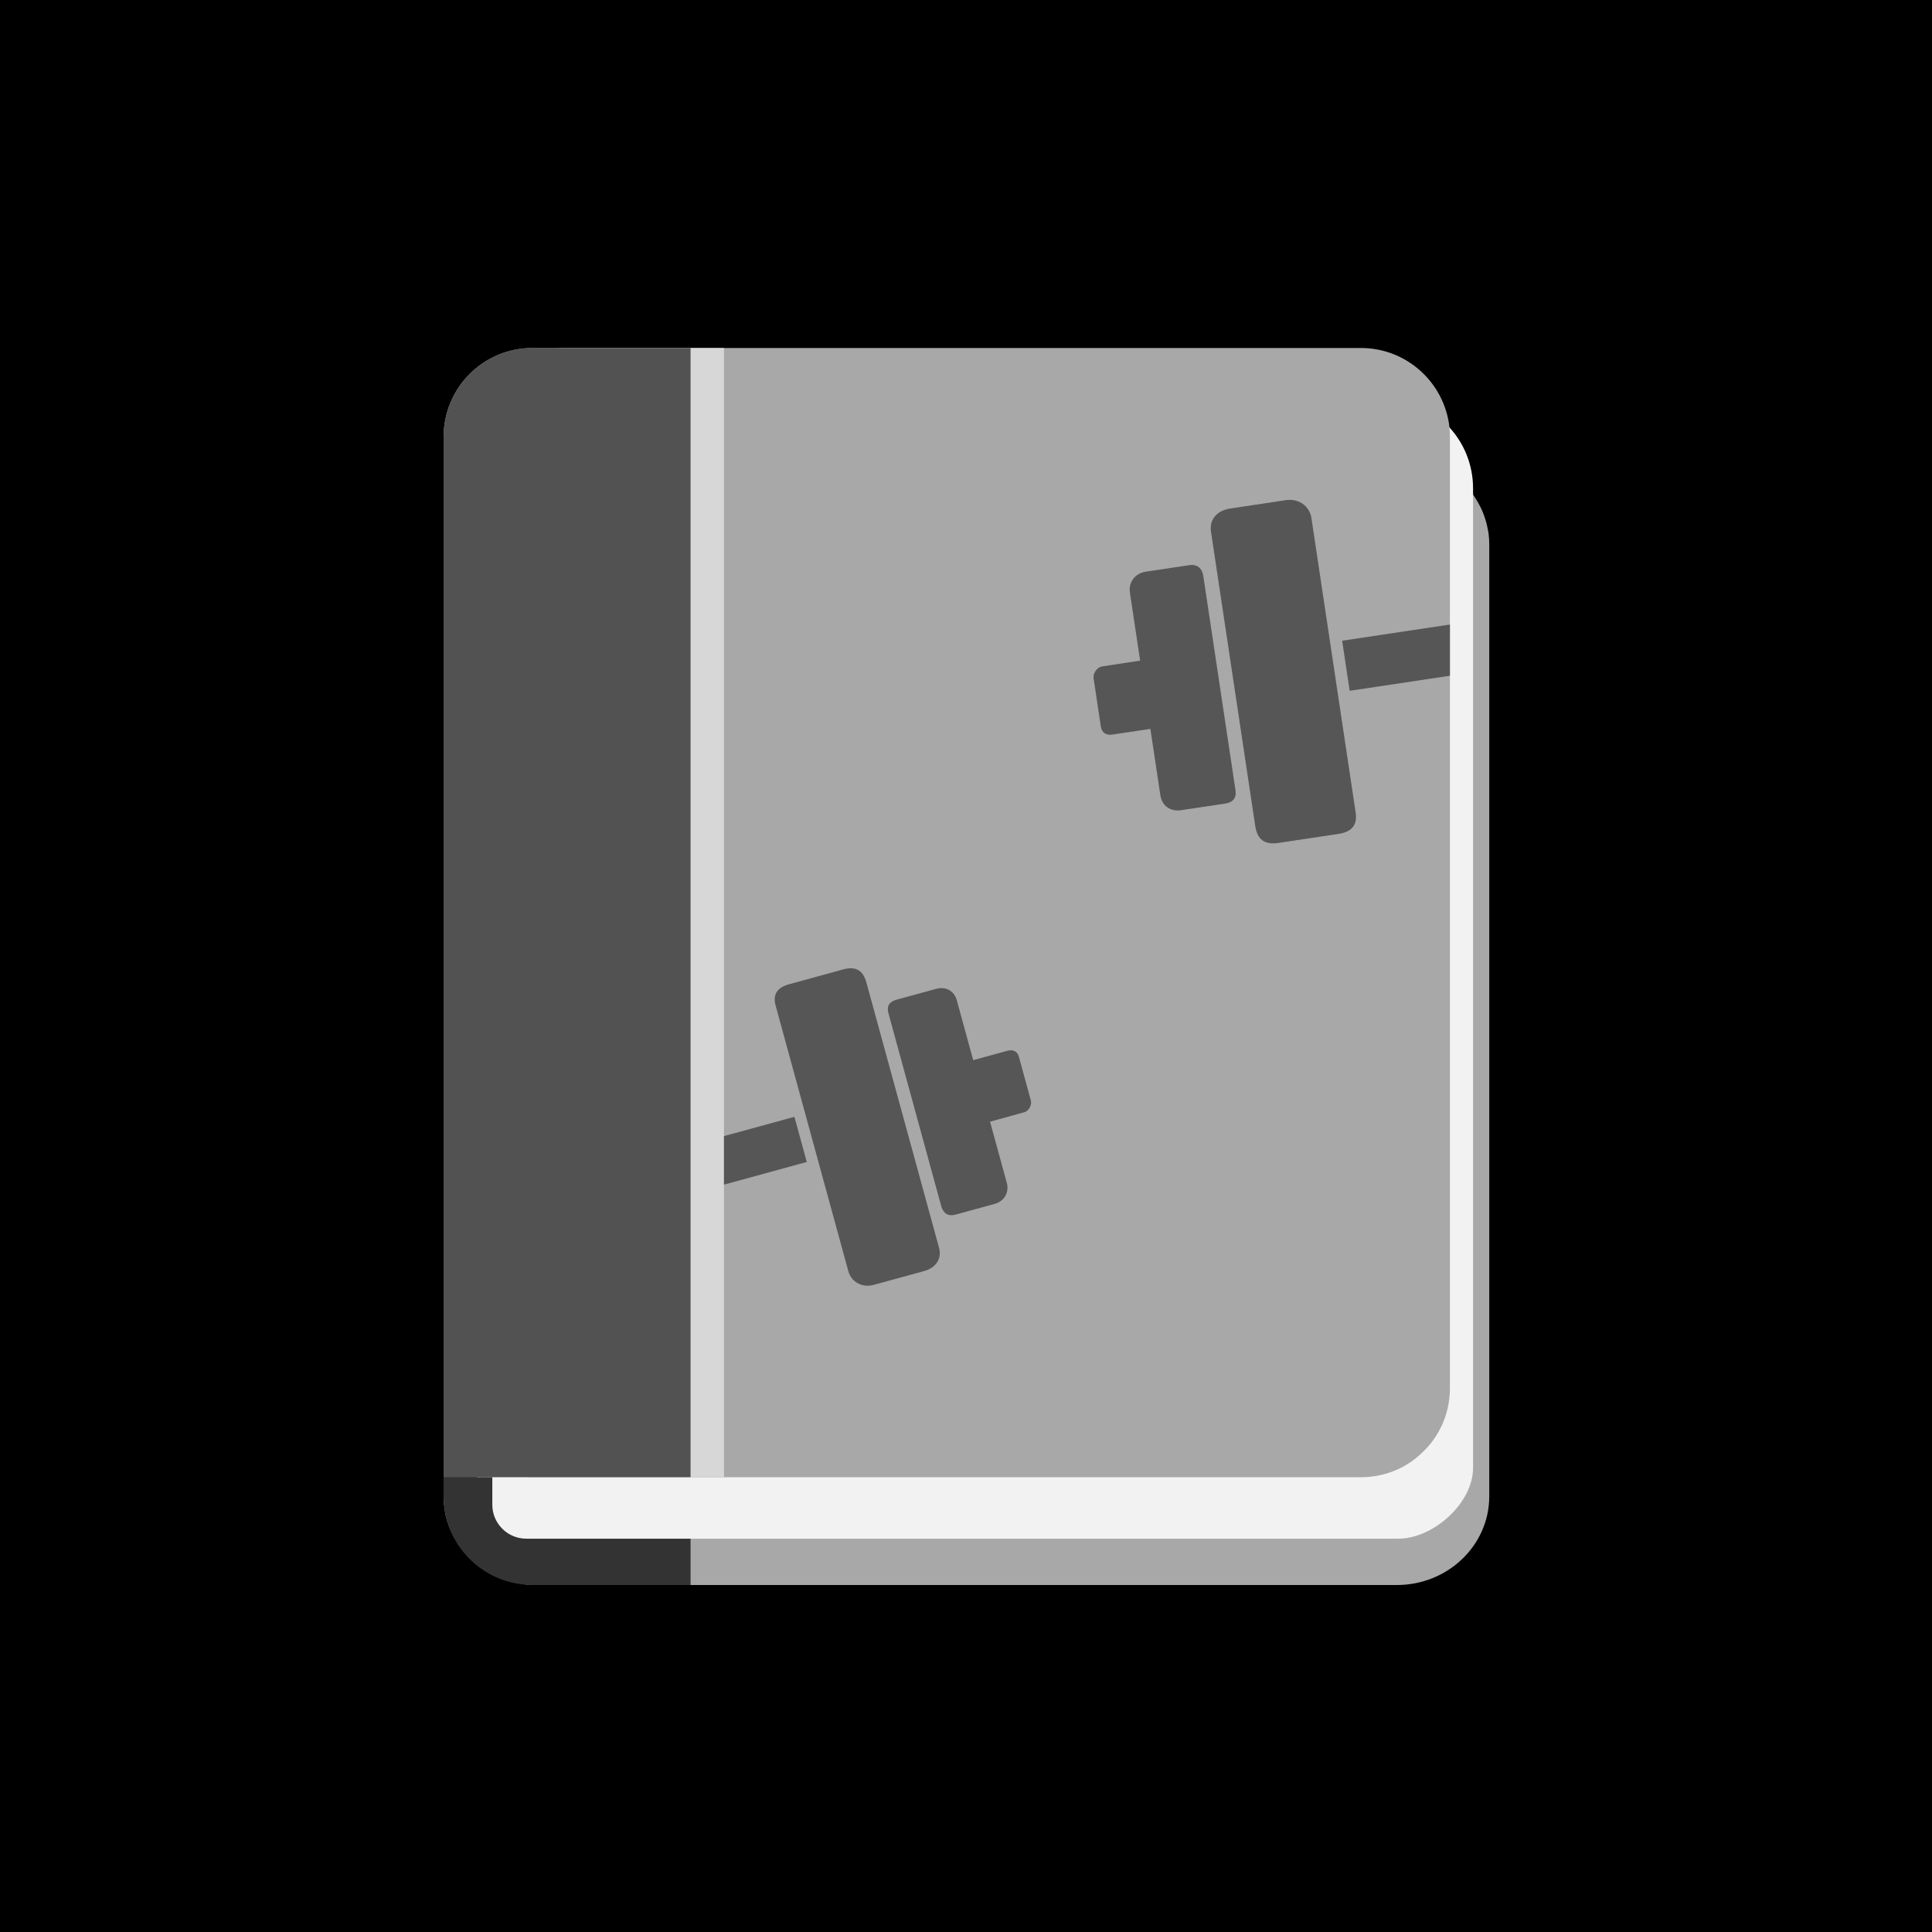
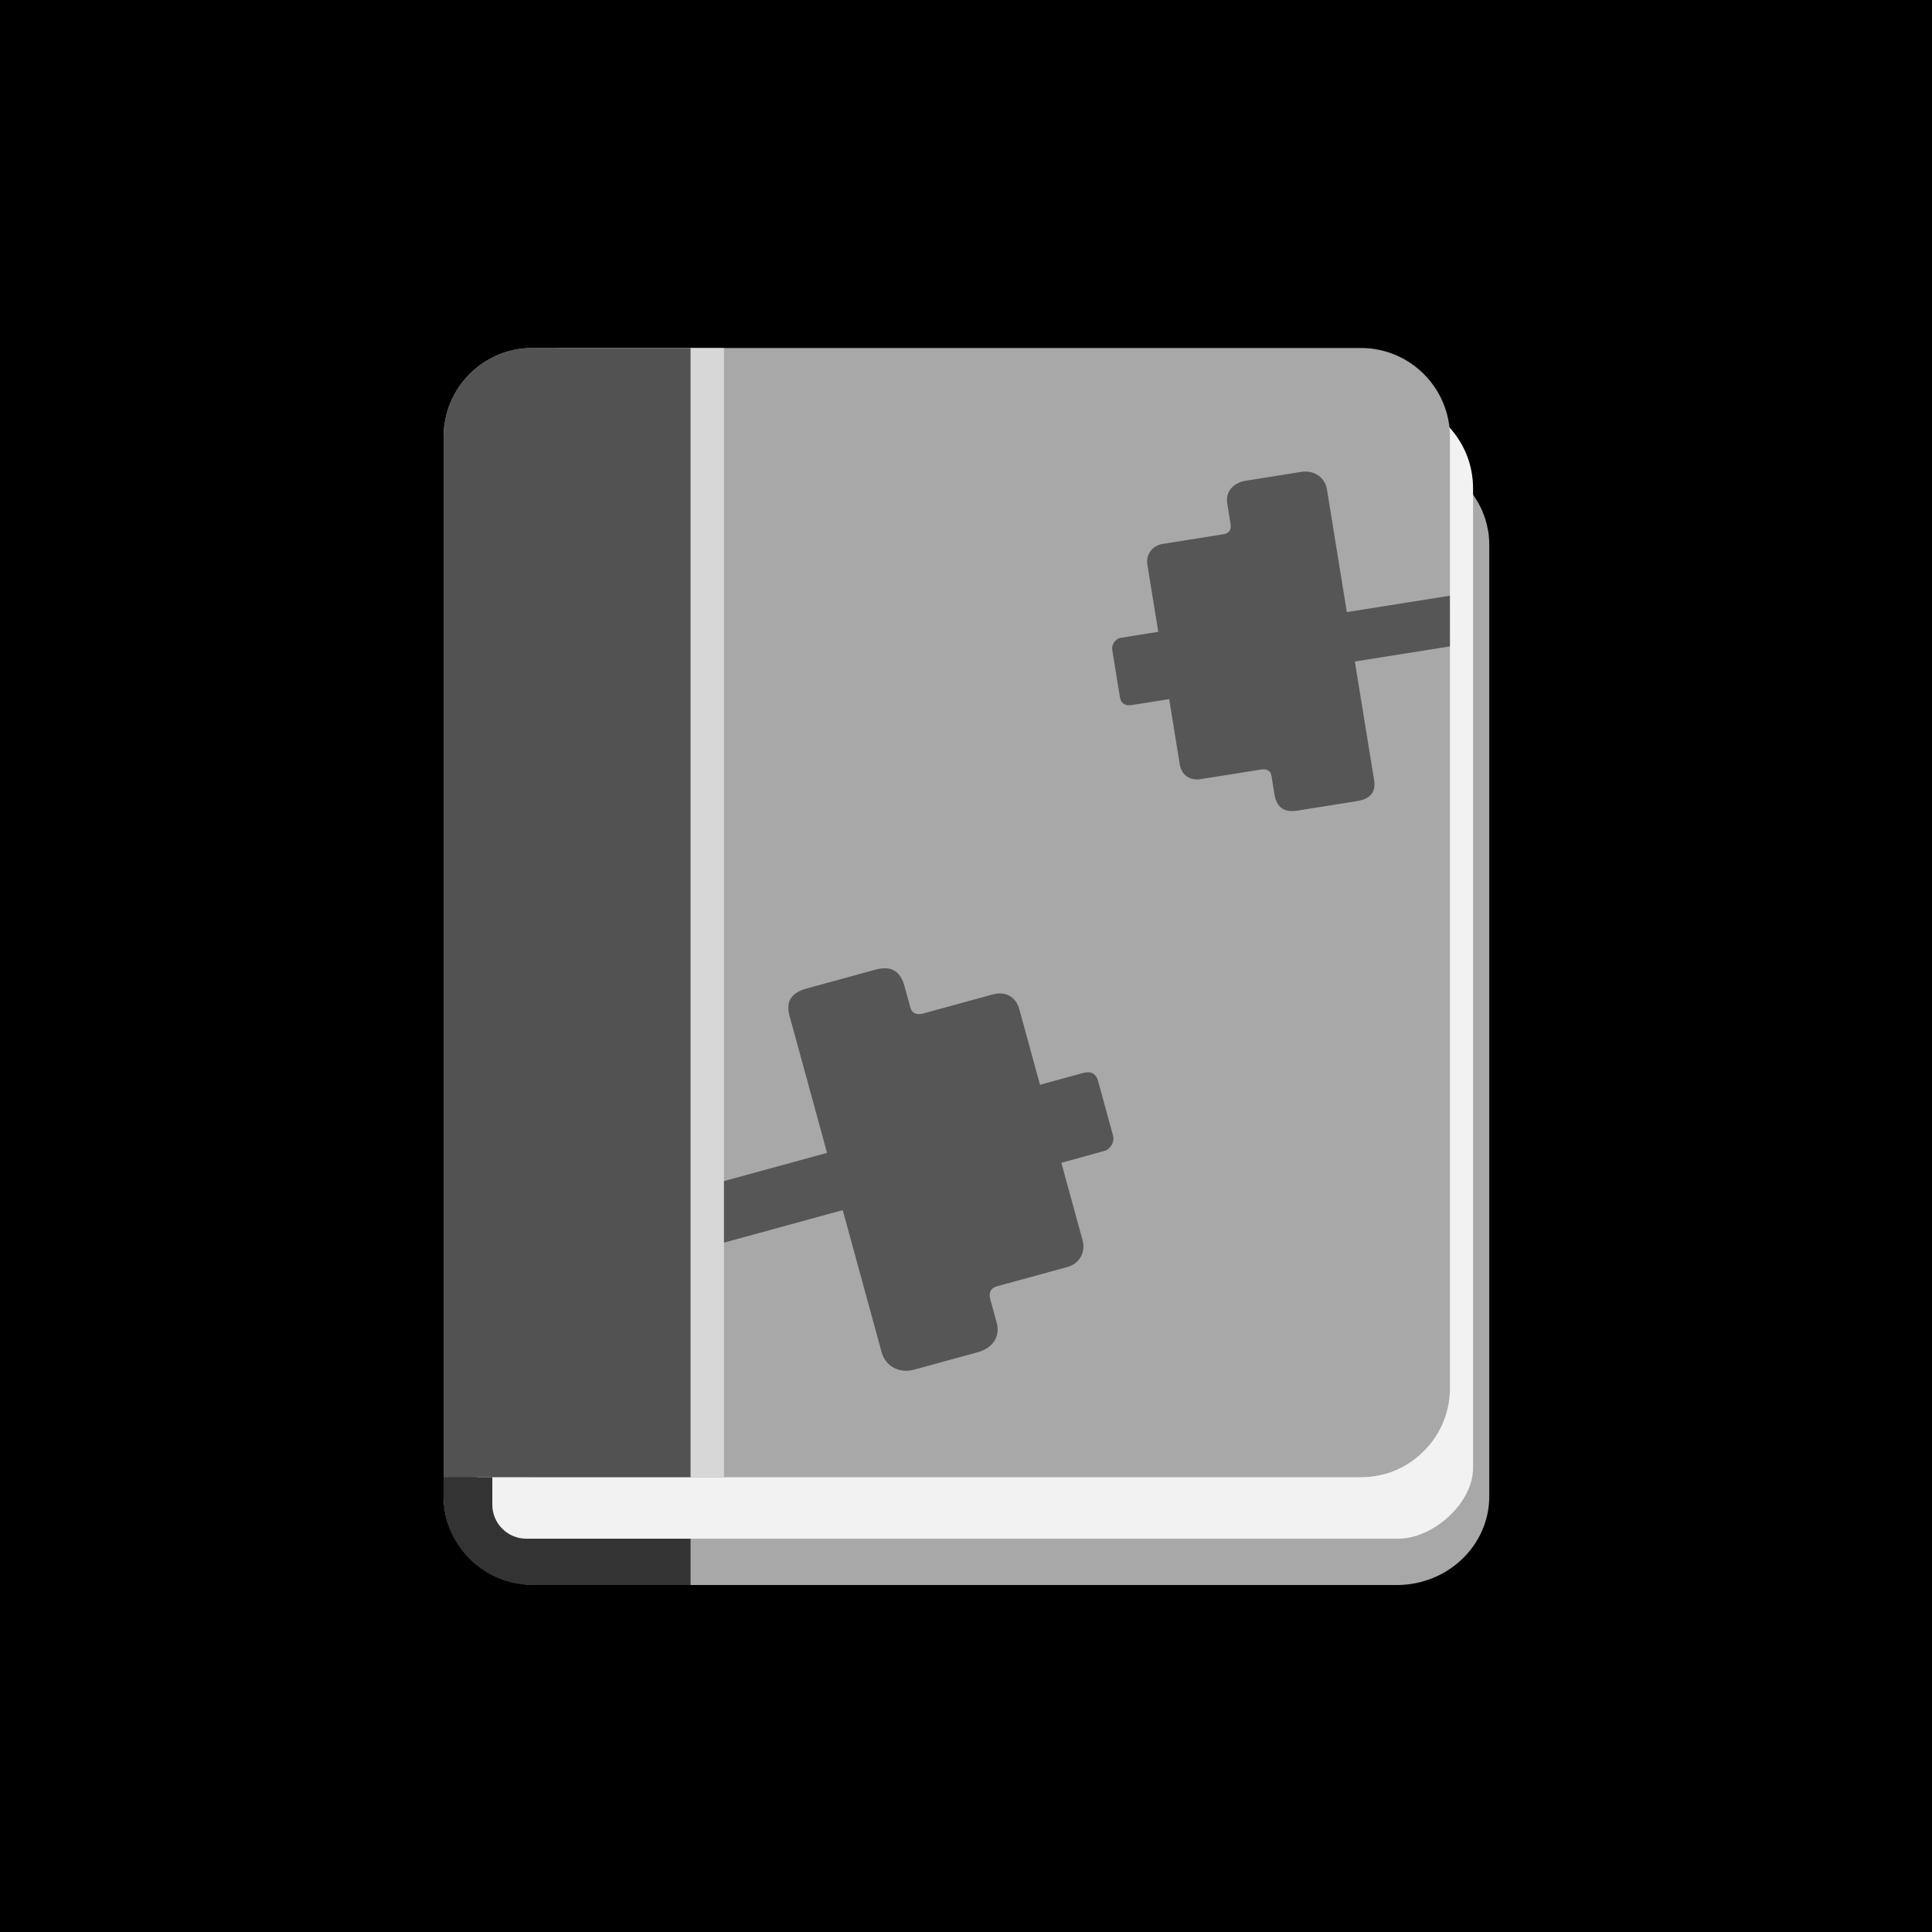
<svg xmlns="http://www.w3.org/2000/svg" width="100%" height="100%" viewBox="0 0 1024 1024" version="1.1" xml:space="preserve" style="fill-rule:evenodd;clip-rule:evenodd;stroke-linejoin:round;stroke-miterlimit:2;">
-   <g id="Layer1">
-     <rect x="0" y="0" width="1024" height="1024" />
-   </g>
+   <rect x="0" y="0" width="1024" height="1024" />
  <g id="Notebook">
-     <path d="M789.344,288.738l-0,504.321c-0,25.966 -21.922,47.038 -49.058,47.038l-456.114,-0c-1.49,-0 -2.979,-0.107 -4.47,-0.213c-21.709,-1.916 -39.269,-17.24 -43.631,-37.353c-0.425,-2.342 -0.746,-4.683 -0.852,-7.13c-0.106,-0.745 -0.106,-1.597 -0.106,-2.342l-0,-504.321c-0,-3.299 0.319,-6.385 0.958,-9.471c2.342,-10.641 8.3,-19.901 16.707,-26.711c2.98,-2.342 6.172,-4.471 9.79,-6.066c6.491,-3.086 13.834,-4.79 21.603,-4.79l456.113,0c10.429,0 20.22,3.087 28.202,8.514c4.044,2.767 7.662,6.066 10.642,9.79c0.531,0.639 1.064,1.383 1.595,2.128c1.491,2.128 2.768,4.257 3.938,6.597c0.426,0.852 0.852,1.703 1.172,2.555c1.17,2.873 2.128,5.854 2.661,8.939c0.212,0.957 0.425,1.915 0.531,2.979c0.213,1.812 0.319,3.62 0.319,5.536l-0,0Z" style="fill:#a8a8a8;fill-rule:nonzero;" />
-     <path d="M366.01,241.699l-0,598.396l-83.858,0c-0.745,0 -1.597,0 -2.342,-0.106c-21.709,-1.064 -39.481,-16.814 -43.738,-37.459c-0.425,-2.343 -0.745,-4.683 -0.851,-7.13c-0.107,-0.746 -0.107,-1.597 -0.107,-2.343l0,-504.32c0,-3.299 0.319,-6.385 0.958,-9.471c2.235,-10.962 8.301,-20.539 16.708,-27.35c3.086,-2.343 6.385,-4.471 10.004,-5.96c4.337,-2.051 9.162,-3.131 14.143,-3.692c1.041,-0.147 2.089,-0.258 3.151,-0.341c0.704,-0.031 1.362,-0.224 2.074,-0.224l83.858,0Z" style="fill:#333;fill-rule:nonzero;" />
-     <path d="M780.753,265.095l0.001,0l0.002,0.002l-0,509.653l-0.003,0.001l0,3.282c0,18.62 -21.043,37.498 -39.663,37.498l-462.192,-0c-9.876,-0 -17.958,-8.081 -17.958,-17.958l0,-9.014c0,-0.088 0.001,-0.175 0.002,-0.263l0,-508.141c-0.002,-0.199 -0.003,-0.397 -0.003,-0.596l-0,-20.675c-0,-25.997 20.518,-47.081 45.816,-47.081l428.182,-0c25.297,-0 45.816,21.084 45.816,47.081l-0,6.212l-0,-0.001Z" style="fill:#f2f2f2;" />
-     <path d="M768.487,231.591l0,504.215c0,13.834 -5.96,26.286 -15.431,34.799c-8.3,7.768 -19.474,12.345 -31.713,12.345l-439.192,0c-6.597,0 -12.771,-1.383 -18.41,-3.831c-0.958,-0.321 -1.916,-0.746 -2.766,-1.277c-2.874,-1.491 -5.641,-3.193 -8.195,-5.214c-0.32,-0.321 -0.745,-0.532 -1.064,-0.852c-2.341,-2.022 -4.47,-4.257 -6.385,-6.705c-6.386,-7.982 -10.217,-18.198 -10.217,-29.265l-0,-504.215c-0,-26.073 21.07,-47.144 47.037,-47.144l439.192,0c24.264,0 44.377,18.411 46.932,42.248l-0,0.107c0.106,1.597 0.212,3.193 0.212,4.789Z" style="fill:#a8a8a8;fill-rule:nonzero;" />
-     <path d="M383.718,184.446l0,598.502l-130.903,-0l-0,-551.396c-0,-25.996 21.084,-47.106 47.081,-47.106l83.822,-0Z" style="fill:#d7d7d7;fill-rule:nonzero;" />
-     <path d="M366.01,184.445l-0,598.504l-130.896,-0l0,-551.359c0,-26.074 21.071,-47.144 47.038,-47.144l83.858,-0l-0,-0.001Z" style="fill:#525252;fill-rule:nonzero;" />
+     <path d="M789.344,288.738l0,504.321c0,25.966 -21.922,47.038 -49.058,47.038l-456.114,0c-1.49,0 -2.979,-0.107 -4.47,-0.213c-21.709,-1.916 -39.269,-17.24 -43.631,-37.353c-0.425,-2.342 -0.746,-4.683 -0.852,-7.13c-0.106,-0.745 -0.106,-1.597 -0.106,-2.342l0,-504.321c0,-3.299 0.319,-6.385 0.958,-9.471c2.342,-10.641 8.3,-19.901 16.707,-26.711c2.98,-2.342 6.172,-4.471 9.79,-6.066c6.491,-3.086 13.834,-4.79 21.603,-4.79l456.113,0c10.429,0 20.22,3.087 28.202,8.514c4.044,2.767 7.662,6.066 10.642,9.79c0.531,0.639 1.064,1.383 1.595,2.128c1.491,2.128 2.768,4.257 3.938,6.597c0.426,0.852 0.852,1.703 1.172,2.555c1.17,2.873 2.128,5.854 2.661,8.939c0.212,0.957 0.425,1.915 0.531,2.979c0.213,1.812 0.319,3.62 0.319,5.536Z" style="fill:#a8a8a8;fill-rule:nonzero;" />
+     <path d="M366.01,241.699l0,598.396l-83.858,0c-0.745,0 -1.597,0 -2.342,-0.106c-21.709,-1.064 -39.481,-16.814 -43.738,-37.459c-0.425,-2.343 -0.745,-4.683 -0.851,-7.13c-0.107,-0.746 -0.107,-1.597 -0.107,-2.343l0,-504.32c0,-3.299 0.319,-6.385 0.958,-9.471c2.235,-10.962 8.301,-20.539 16.708,-27.35c3.086,-2.343 6.385,-4.471 10.004,-5.96c4.337,-2.051 9.162,-3.131 14.143,-3.692c1.041,-0.147 2.089,-0.258 3.151,-0.341c0.704,-0.031 1.362,-0.224 2.074,-0.224l83.858,0Z" style="fill:#333;fill-rule:nonzero;" />
+     <path d="M780.753,265.095l0.001,0l0.002,0.002l0,509.653l-0.003,0.001l0,3.282c0,18.62 -21.043,37.498 -39.663,37.498l-462.192,0c-9.876,0 -17.958,-8.081 -17.958,-17.958l0,-9.014c0,-0.088 0.001,-0.175 0.002,-0.263l0,-508.141c-0.002,-0.199 -0.003,-0.397 -0.003,-0.596l0,-20.675c0,-25.997 20.518,-47.081 45.816,-47.081l428.182,0c25.297,0 45.816,21.084 45.816,47.081l0,6.212l0,-0.001Z" style="fill:#f2f2f2;" />
+     <path d="M768.487,231.591l0,504.215c0,13.834 -5.96,26.286 -15.431,34.799c-8.3,7.768 -19.474,12.345 -31.713,12.345l-439.192,0c-6.597,0 -12.771,-1.383 -18.41,-3.831c-0.958,-0.321 -1.916,-0.746 -2.766,-1.277c-2.874,-1.491 -5.641,-3.193 -8.195,-5.214c-0.32,-0.321 -0.745,-0.532 -1.064,-0.852c-2.341,-2.022 -4.47,-4.257 -6.385,-6.705c-6.386,-7.982 -10.217,-18.198 -10.217,-29.265l0,-504.215c0,-26.073 21.07,-47.144 47.037,-47.144l439.192,0c24.264,0 44.377,18.411 46.932,42.248l0,0.107c0.106,1.597 0.212,3.193 0.212,4.789Z" style="fill:#a8a8a8;fill-rule:nonzero;" />
+     <path d="M383.718,184.446l0,598.502l-130.903,-0l0,-551.396c0,-25.996 21.084,-47.106 47.081,-47.106l83.822,-0Z" style="fill:#d7d7d7;fill-rule:nonzero;" />
+     <path d="M366.01,184.445l0,598.504l-130.896,0l0,-551.359c0,-26.074 21.071,-47.144 47.038,-47.144l83.858,0l0,-0.001Z" style="fill:#525252;fill-rule:nonzero;" />
  </g>
  <g id="Right-bell">
-     <path d="M604.292,350.145c-0,-0 -12.853,1.976 -20.151,3.072c-2.631,0.395 -4.919,3.599 -4.524,6.231c0.502,3.337 3.416,22.738 3.837,25.541c0.518,3.449 2.799,4.858 6.249,4.34c4.494,-0.676 20.023,-3.008 20.023,-3.008c0,-0 4.505,29.991 5.267,35.064c0.864,5.748 5.286,8.897 11.035,8.034c5.34,-0.802 17.532,-2.634 23.317,-3.503c4.162,-0.625 6.11,-2.94 5.485,-7.103c-0.702,-4.672 -16.095,-107.149 -17.051,-113.512c-0.628,-4.182 -3.28,-6.378 -7.461,-5.75c-4.851,0.729 -16.553,2.487 -23.183,3.482c-5.487,0.825 -9.081,5.582 -8.257,11.069c1.043,6.941 5.414,36.043 5.414,36.043Z" style="fill:#565656;" />
-     <path d="M711.369,339.595l57.117,-8.582l0,27.148l-53.132,7.977l-3.985,-26.543Z" style="fill:#565656;" />
-     <path d="M651.95,269.54l29.644,-4.453c6.598,-0.991 12.51,2.978 13.502,9.575l23.445,156.085c1.024,6.816 -2.384,10.23 -9.201,11.254l-31.81,4.778c-7.222,1.085 -11.145,-1.782 -12.23,-9.004c-0.686,-4.564 -22.78,-151.53 -23.449,-155.98c-0.999,-6.653 3.447,-11.256 10.099,-12.255Z" style="fill:#565656;" />
+     <path d="M713.853,324.429l54.617,-8.692l0.017,26.861l-50.387,8.013l10.185,62.791c1.09,6.724 -2.259,10.128 -9.022,11.204l-31.553,5.021c-7.164,1.14 -11.095,-1.656 -12.249,-8.78c-0.113,-0.692 -0.585,-3.606 -1.609,-9.913c-0.423,-2.559 -2.742,-3.501 -5.316,-3.092l-32.183,5.122c-5.702,0.908 -10.131,-2.162 -11.051,-7.833l-5.61,-34.589l-19.862,3.161c-3.422,0.544 -5.704,-0.826 -6.256,-4.229l-4.087,-25.195c-0.42,-2.595 1.818,-5.783 4.428,-6.198c7.24,-1.151 19.988,-3.226 19.988,-3.226l-5.766,-35.554c-0.878,-5.413 2.642,-10.147 8.085,-11.013l32.165,-5.117c3.973,-0.633 4.144,-3.433 3.828,-5.534c-0.014,-0.093 -1.623,-10.004 -1.729,-10.658c-1.065,-6.562 3.301,-11.151 9.901,-12.201l29.406,-4.68c6.544,-1.041 12.462,2.824 13.518,9.332l10.542,64.999Z" style="fill:#565656;" />
  </g>
  <g id="Left-bell">
-     <path d="M524.748,594.518c-0,-0 11.582,-3.215 18.162,-5.016c2.372,-0.649 4.123,-3.84 3.474,-6.212c-0.824,-3.009 -5.613,-20.5 -6.305,-23.027c-0.851,-3.11 -3.099,-4.154 -6.209,-3.303c-4.051,1.109 -18.052,4.943 -18.052,4.943c0,-0 -7.403,-27.039 -8.655,-31.612c-1.419,-5.183 -5.822,-7.592 -11.005,-6.173c-4.813,1.318 -15.806,4.328 -21.021,5.756c-3.752,1.027 -5.288,3.365 -4.261,7.117c1.153,4.213 26.448,96.602 28.019,102.338c1.032,3.77 3.705,5.498 7.476,4.465c4.372,-1.197 14.923,-4.086 20.9,-5.722c4.947,-1.354 7.728,-6.113 6.373,-11.06c-1.713,-6.258 -8.896,-32.494 -8.896,-32.494Z" style="fill:#565656;" />
-     <path d="M489.785,673.699c5.998,-1.642 9.576,-6.352 7.934,-12.349c-1.098,-4.012 -37.392,-136.508 -38.518,-140.623c-1.782,-6.511 -5.697,-8.715 -12.208,-6.933c-8.113,2.222 -22.927,6.278 -28.678,7.852c-6.146,1.683 -8.902,5.187 -7.22,11.333c1.357,4.955 36.836,134.541 38.527,140.719c1.629,5.948 7.489,8.947 13.437,7.319c4.704,-1.288 20.018,-5.481 26.726,-7.318Z" style="fill:#565656;" />
-     <path d="M421.059,591.938l6.55,23.93l-43.89,12.018l-0,-25.728l37.34,-10.22Z" style="fill:#565656;" />
+     <path d="M446.662,641.388l-62.943,17.236l-0,-32.624l54.636,-14.954l-19.923,-72.766c-2.133,-7.793 1.362,-12.236 9.155,-14.37l36.364,-9.957c8.256,-2.259 13.221,0.535 15.48,8.791c0.22,0.802 1.145,4.179 3.147,11.489c0.82,2.964 3.66,3.779 6.627,2.967l37.088,-10.156c6.572,-1.799 12.156,1.256 13.955,7.828l10.975,40.084l22.89,-6.268c3.943,-1.079 6.794,0.245 7.873,4.189l7.995,29.198c0.823,3.008 -1.398,7.054 -4.405,7.877c-8.344,2.284 -23.03,6.36 -23.03,6.36l11.28,41.203c1.718,6.273 -1.808,12.308 -8.081,14.025l-37.069,10.148c-4.579,1.255 -4.424,4.58 -3.786,7.018c0.029,0.108 3.175,11.593 3.383,12.35c2.082,7.605 -2.455,13.577 -10.061,15.659l-33.889,9.28c-7.542,2.064 -14.972,-1.739 -17.038,-9.281l-20.623,-75.326Z" style="fill:#565656;" />
  </g>
</svg>
